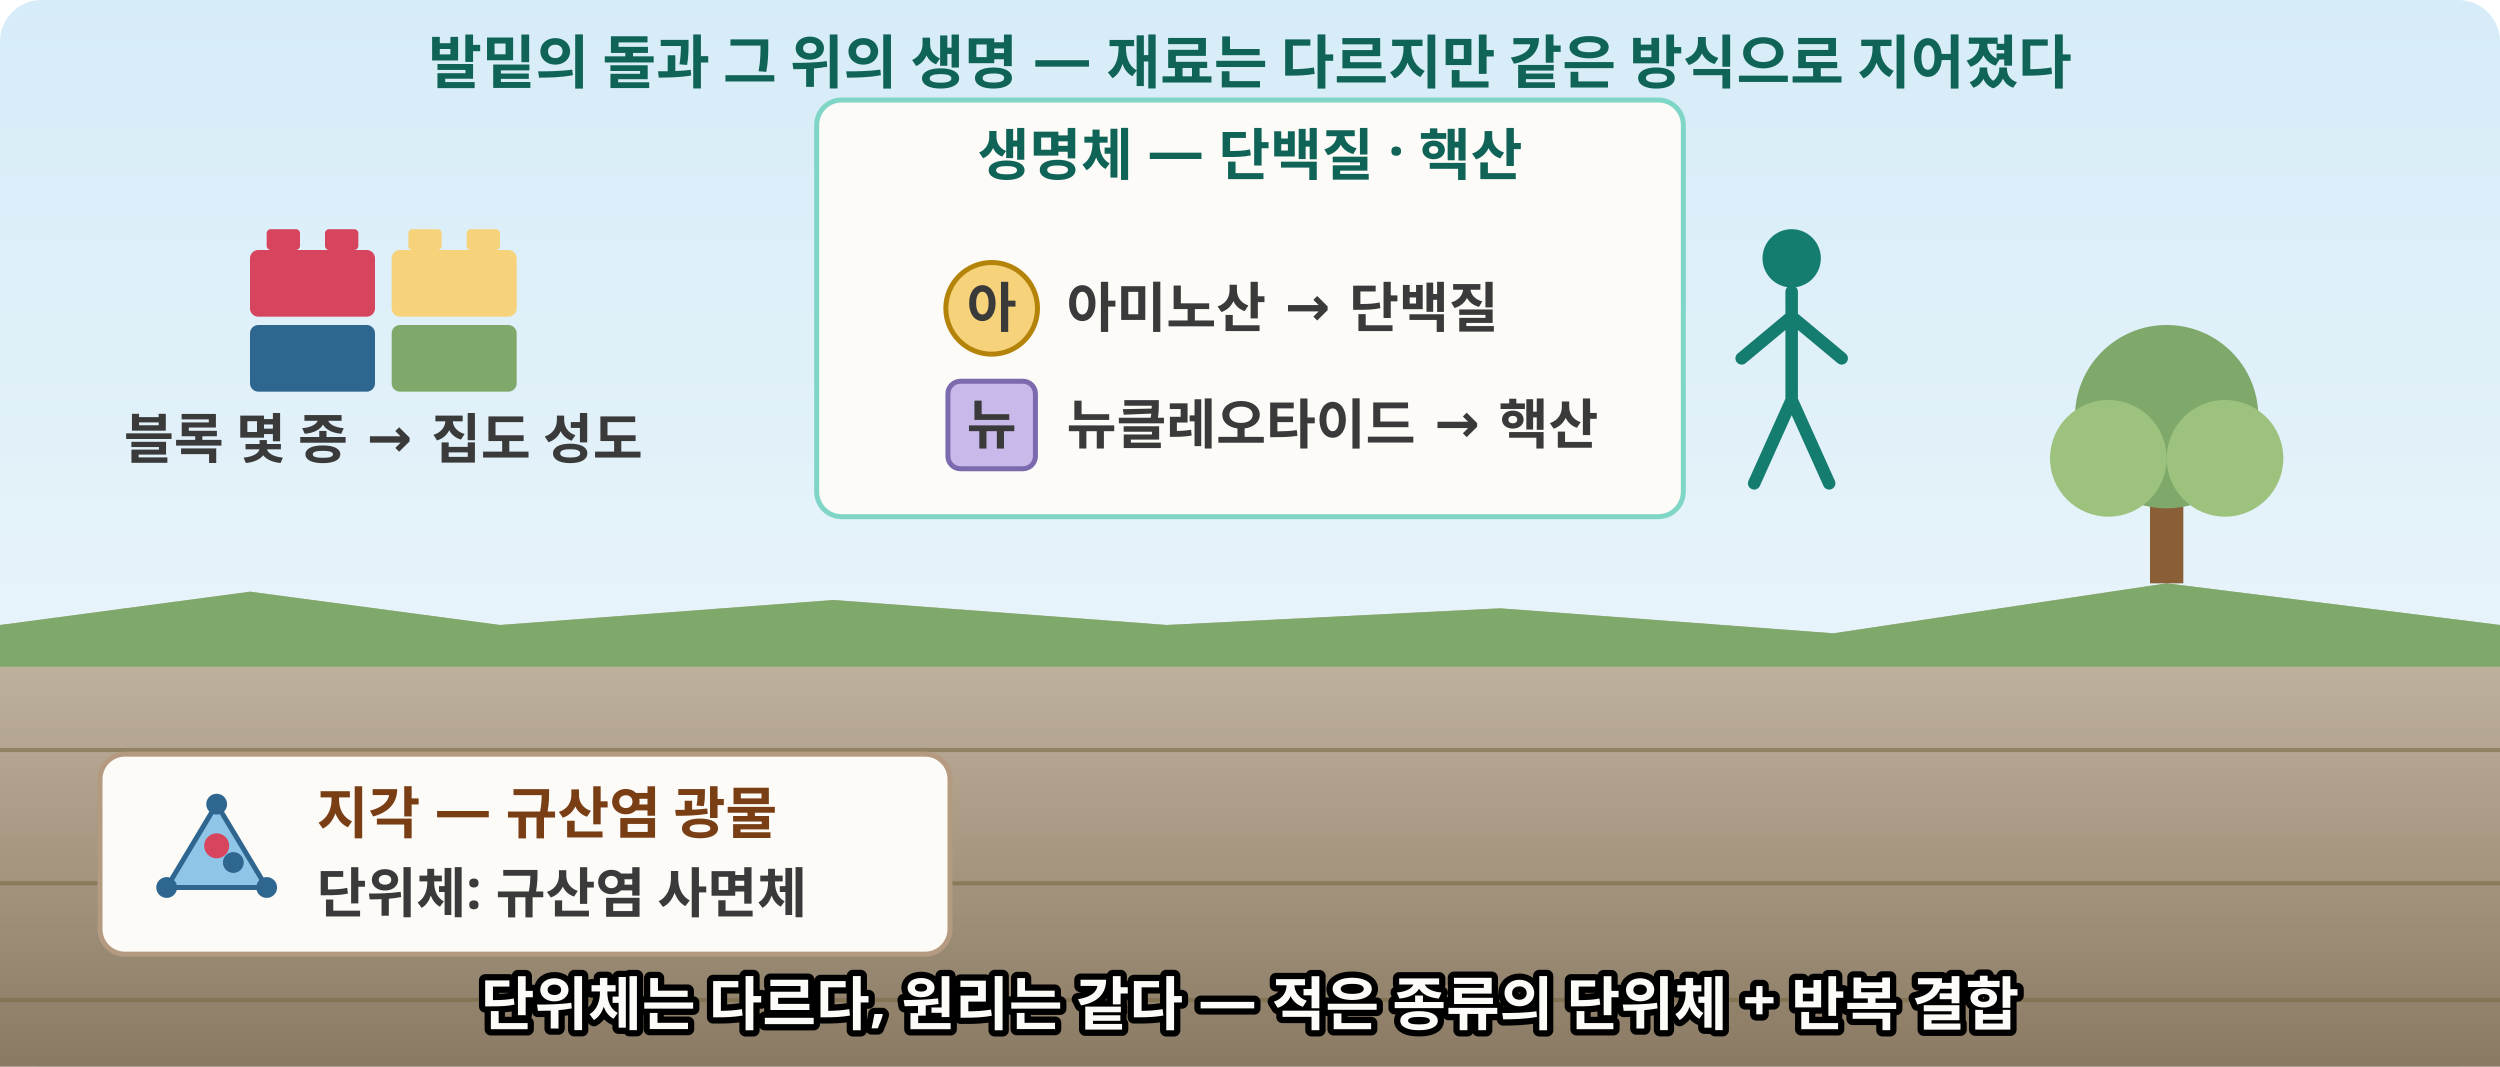
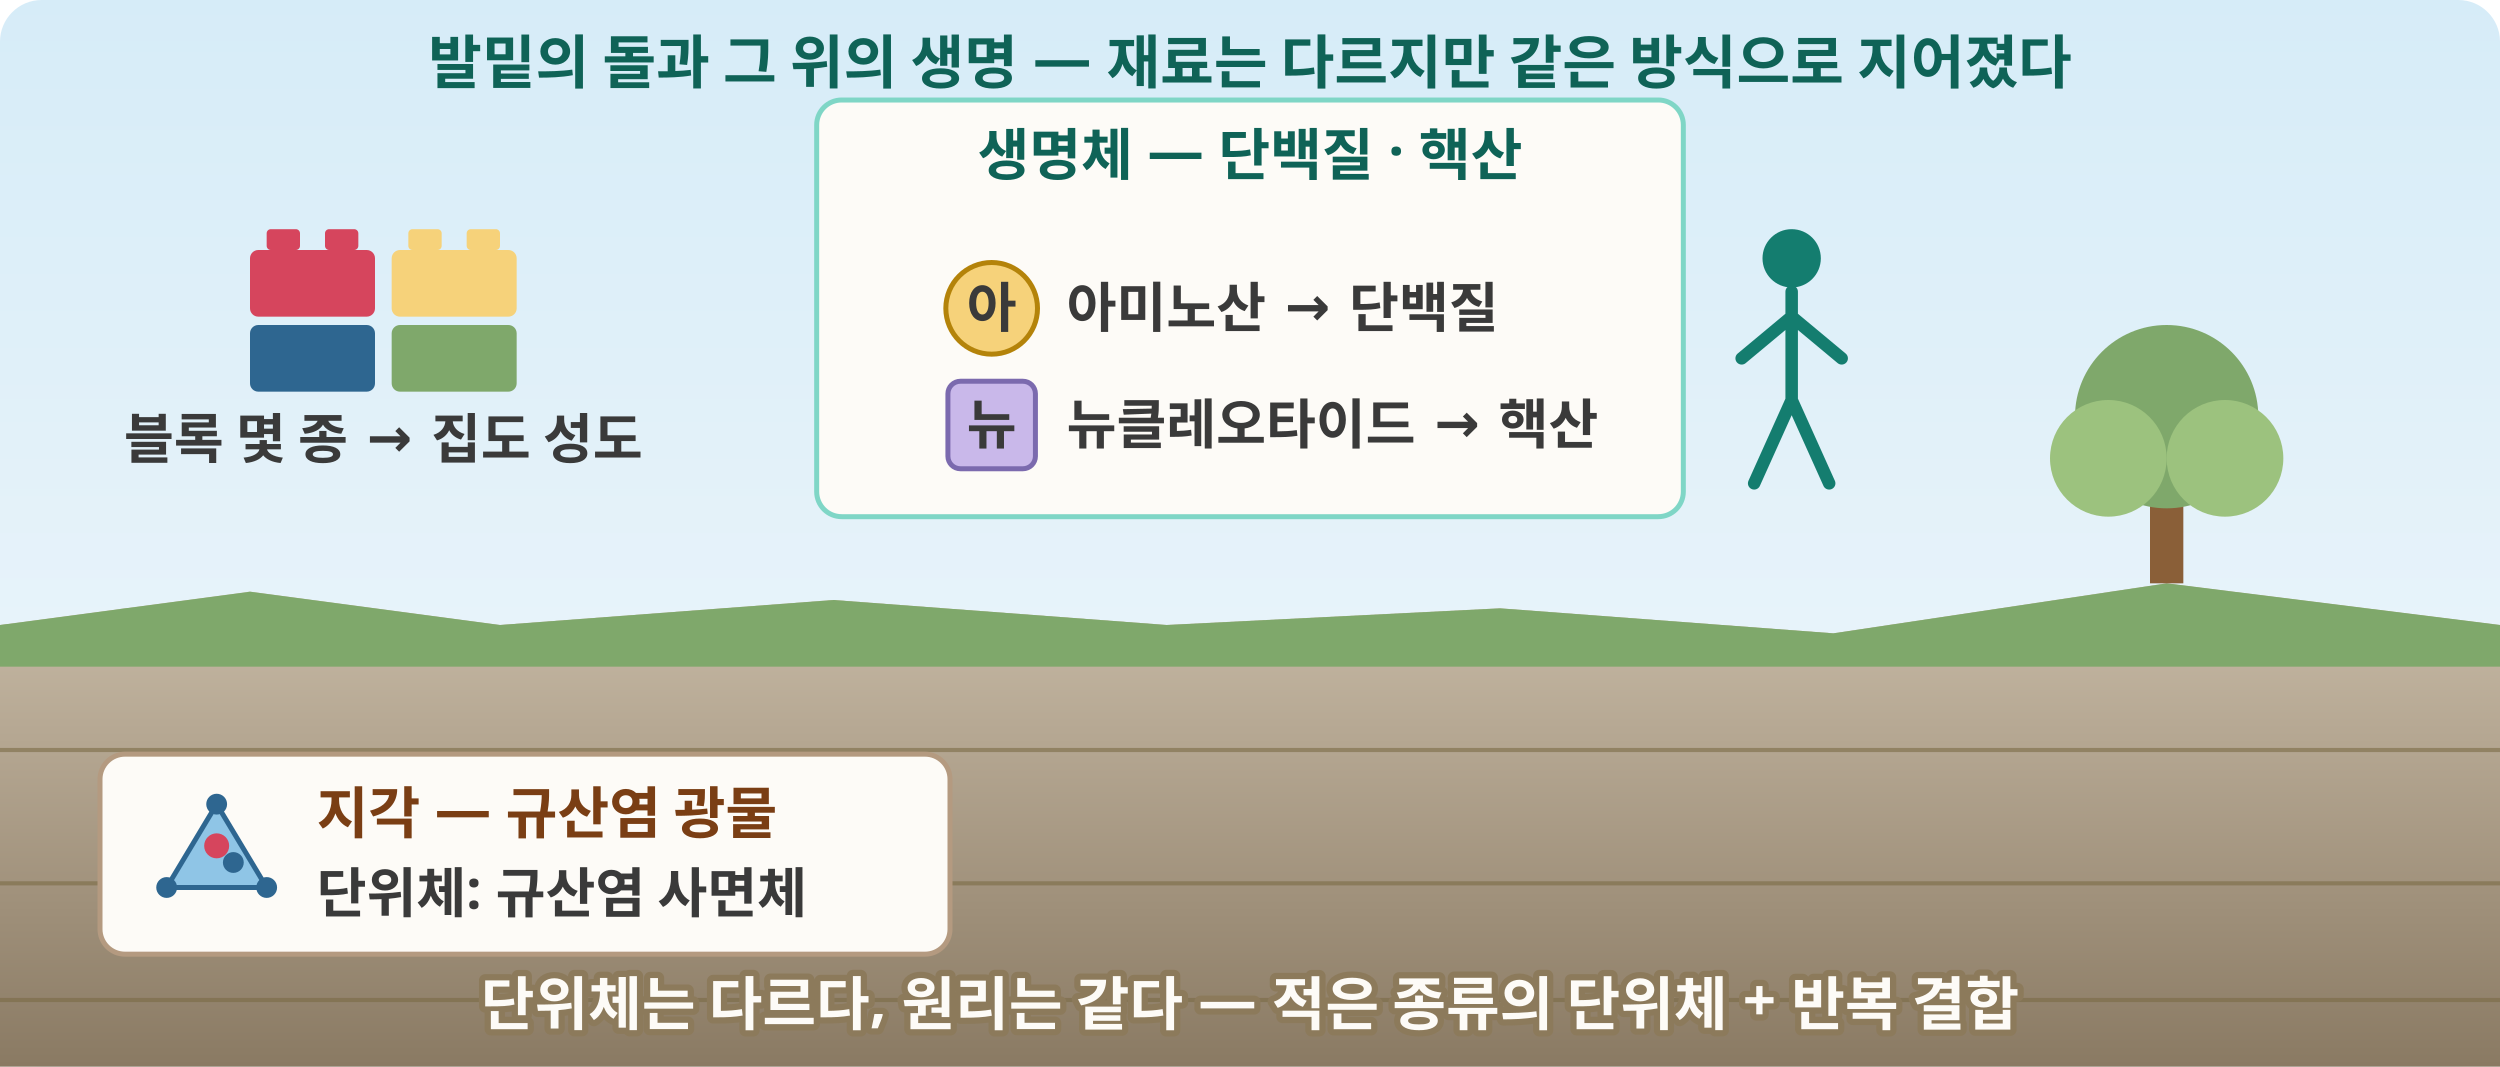
<svg width="600" height="256" viewBox="0 0 600 256" font-family="PC Sans">
  <defs>
    <linearGradient id="v1sky-1204-01" x1="0" y1="0" x2="0" y2="1">
      <stop offset="0" stop-color="#D6ECF8" />
      <stop offset="1" stop-color="#F3F8FB" />
    </linearGradient>
    <linearGradient id="v1rock-1204-01" x1="0" y1="0" x2="0" y2="1">
      <stop offset="0" stop-color="#C9BCA8" />
      <stop offset="1" stop-color="#8A7A63" />
    </linearGradient>
  </defs>
  <rect width="600" height="256" rx="10" fill="url(#v1sky-1204-01)" />
  <text x="300" y="20" text-anchor="middle" font-size="14" font-weight="900" fill="#0F6357">발밑의 돌과 그 위의 생명 — 재료는 다르지만 같은 방식으로 지어졌다</text>
  <path d="M0,150 L0,256 L600,256 L600,150 L520,140 L440,152 L360,146 L280,150 L200,144 L120,150 L60,142 Z" fill="url(#v1rock-1204-01)" />
  <g stroke="#7A6A45" stroke-width="1" opacity="0.6">
    <path d="M0,180 h600 M0,212 h600 M0,240 h600" />
  </g>
  <path d="M0,150 L60,142 L120,150 L200,144 L280,150 L360,146 L440,152 L520,140 L600,150 v10 H0 z" fill="#7FA86B" />
  <g transform="translate(120,205)">
    <rect x="-96" y="-24" width="204" height="48" rx="6" fill="#FDFBF7" stroke="#B49A80" stroke-width="1.2" />
    <g transform="translate(-68,0)">
      <path d="M0,-12 L12,8 L-12,8 Z" fill="#8FC5E6" stroke="#2E6690" stroke-width="1.2" />
      <circle cy="-2" r="3" fill="#D6455D" />
      <g fill="#2E6690">
        <circle cx="0" cy="-12" r="2.5" />
        <circle cx="12" cy="8" r="2.5" />
        <circle cx="-12" cy="8" r="2.5" />
        <circle cx="4" cy="2" r="2.5" />
      </g>
    </g>
    <text x="-44" y="-5" font-size="13.5" font-weight="900" fill="#7A3E14">지각 — 규산염 광물</text>
    <text x="-44" y="14" font-size="13" font-weight="700" fill="#3A3A3A">단위체: 규산염 사면체</text>
  </g>
  <g transform="translate(430,96)" stroke="#147D6F" stroke-width="3" stroke-linecap="round" fill="none">
    <circle cy="-34" r="7" fill="#147D6F" stroke="none" />
    <path d="M0,-26 v26 M0,0 l-9,20 M0,0 l9,20 M0,-20 l-12,10 M0,-20 l12,10" />
  </g>
  <g transform="translate(520,110)">
    <rect x="-4" y="0" width="8" height="30" fill="#8A5F38" />
    <circle cy="-10" r="22" fill="#7FA86B" />
    <circle cx="-14" cy="0" r="14" fill="#9CC27E" />
    <circle cx="14" cy="0" r="14" fill="#9CC27E" />
  </g>
  <g transform="translate(300,80)">
    <rect x="-104" y="-56" width="208" height="100" rx="6" fill="#FDFBF7" stroke="#7FD6C6" stroke-width="1.2" />
    <text x="0" y="-38" text-anchor="middle" font-size="13.5" font-weight="900" fill="#0F6357">생명체 — 단백질 · 핵산</text>
    <g transform="translate(-62,-6)">
      <circle r="11" fill="#F6D27A" stroke="#B4830A" stroke-width="1.2" />
      <text y="3" text-anchor="middle" font-size="13" font-weight="900" fill="#3A3A3A" dy="1.5">아</text>
    </g>
    <text x="-44" y="-1.5" font-size="13" font-weight="700" fill="#3A3A3A">아미노산 → 단백질</text>
    <g transform="translate(-62,22)">
      <rect x="-10.5" y="-10.5" width="21" height="21" rx="3" fill="#C9B8EA" stroke="#7B6AAE" stroke-width="1.2" />
      <text y="3" text-anchor="middle" font-size="13" font-weight="900" fill="#3A3A3A" dy="1.5">뉴</text>
    </g>
    <text x="-44" y="26.5" font-size="13" font-weight="700" fill="#3A3A3A">뉴클레오타이드 → 핵산</text>
  </g>
  <g transform="translate(60,60)">
    <g fill="#D6455D">
      <rect x="0" y="0" width="30" height="16" rx="2" />
      <rect x="4" y="-5" width="8" height="5" rx="1" />
      <rect x="18" y="-5" width="8" height="5" rx="1" />
    </g>
    <g fill="#2E6690">
      <rect x="0" y="18" width="30" height="16" rx="2" />
      <rect x="4" y="13" width="8" height="5" rx="1" opacity="0" />
    </g>
    <g fill="#F6D27A">
      <rect x="34" y="0" width="30" height="16" rx="2" />
      <rect x="38" y="-5" width="8" height="5" rx="1" />
      <rect x="52" y="-5" width="8" height="5" rx="1" />
    </g>
    <g fill="#7FA86B">
      <rect x="34" y="18" width="30" height="16" rx="2" />
    </g>
    <text x="32" y="50" text-anchor="middle" font-size="13" font-weight="900" fill="#3A3A3A">블록 몇 종 → 집도 성도</text>
  </g>
-   <text x="300" y="246" text-anchor="middle" font-size="14" font-weight="900" fill="#FDFBF7" stroke="#000000" stroke-width="3" stroke-linejoin="round" paint-order="stroke">단위체는 다르다, 원리는 같다 — 적은 종류의 단위체 + 반복 결합</text>
+   <text x="300" y="246" text-anchor="middle" font-size="14" font-weight="900" fill="#FDFBF7" stroke="#8C7A5B" stroke-width="3" stroke-linejoin="round" paint-order="stroke">단위체는 다르다, 원리는 같다 — 적은 종류의 단위체 + 반복 결합</text>
</svg>
